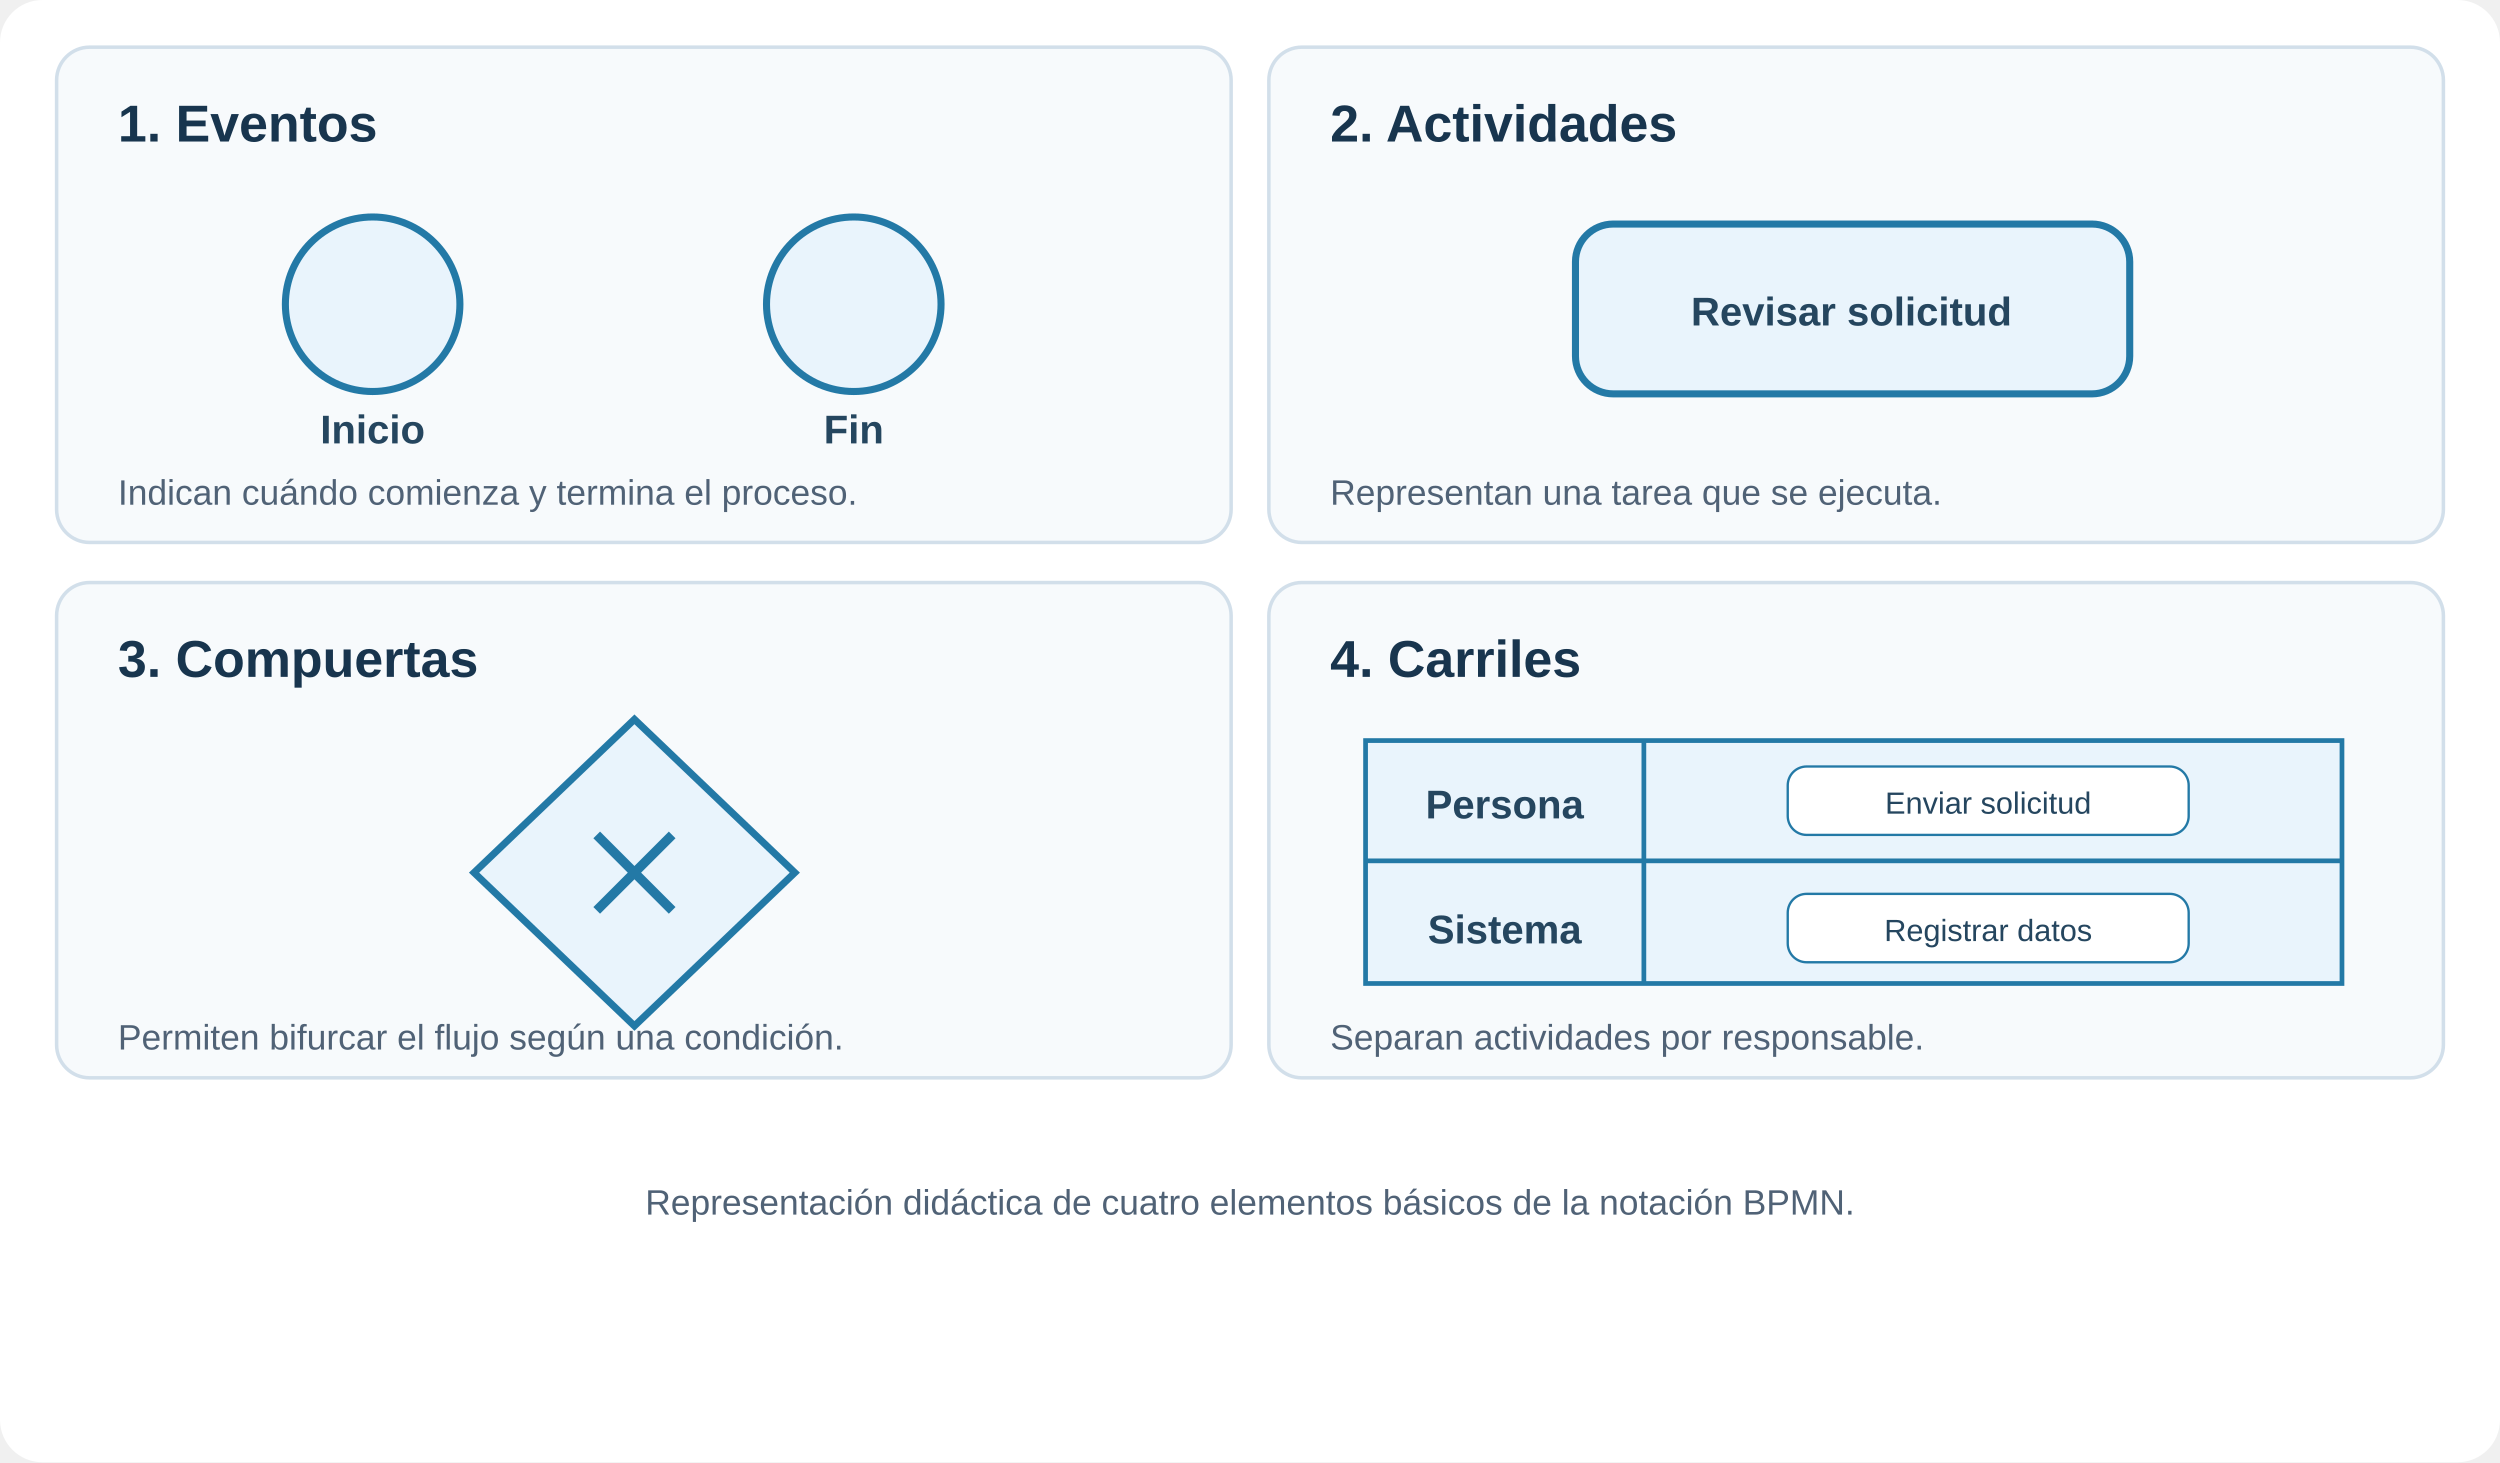
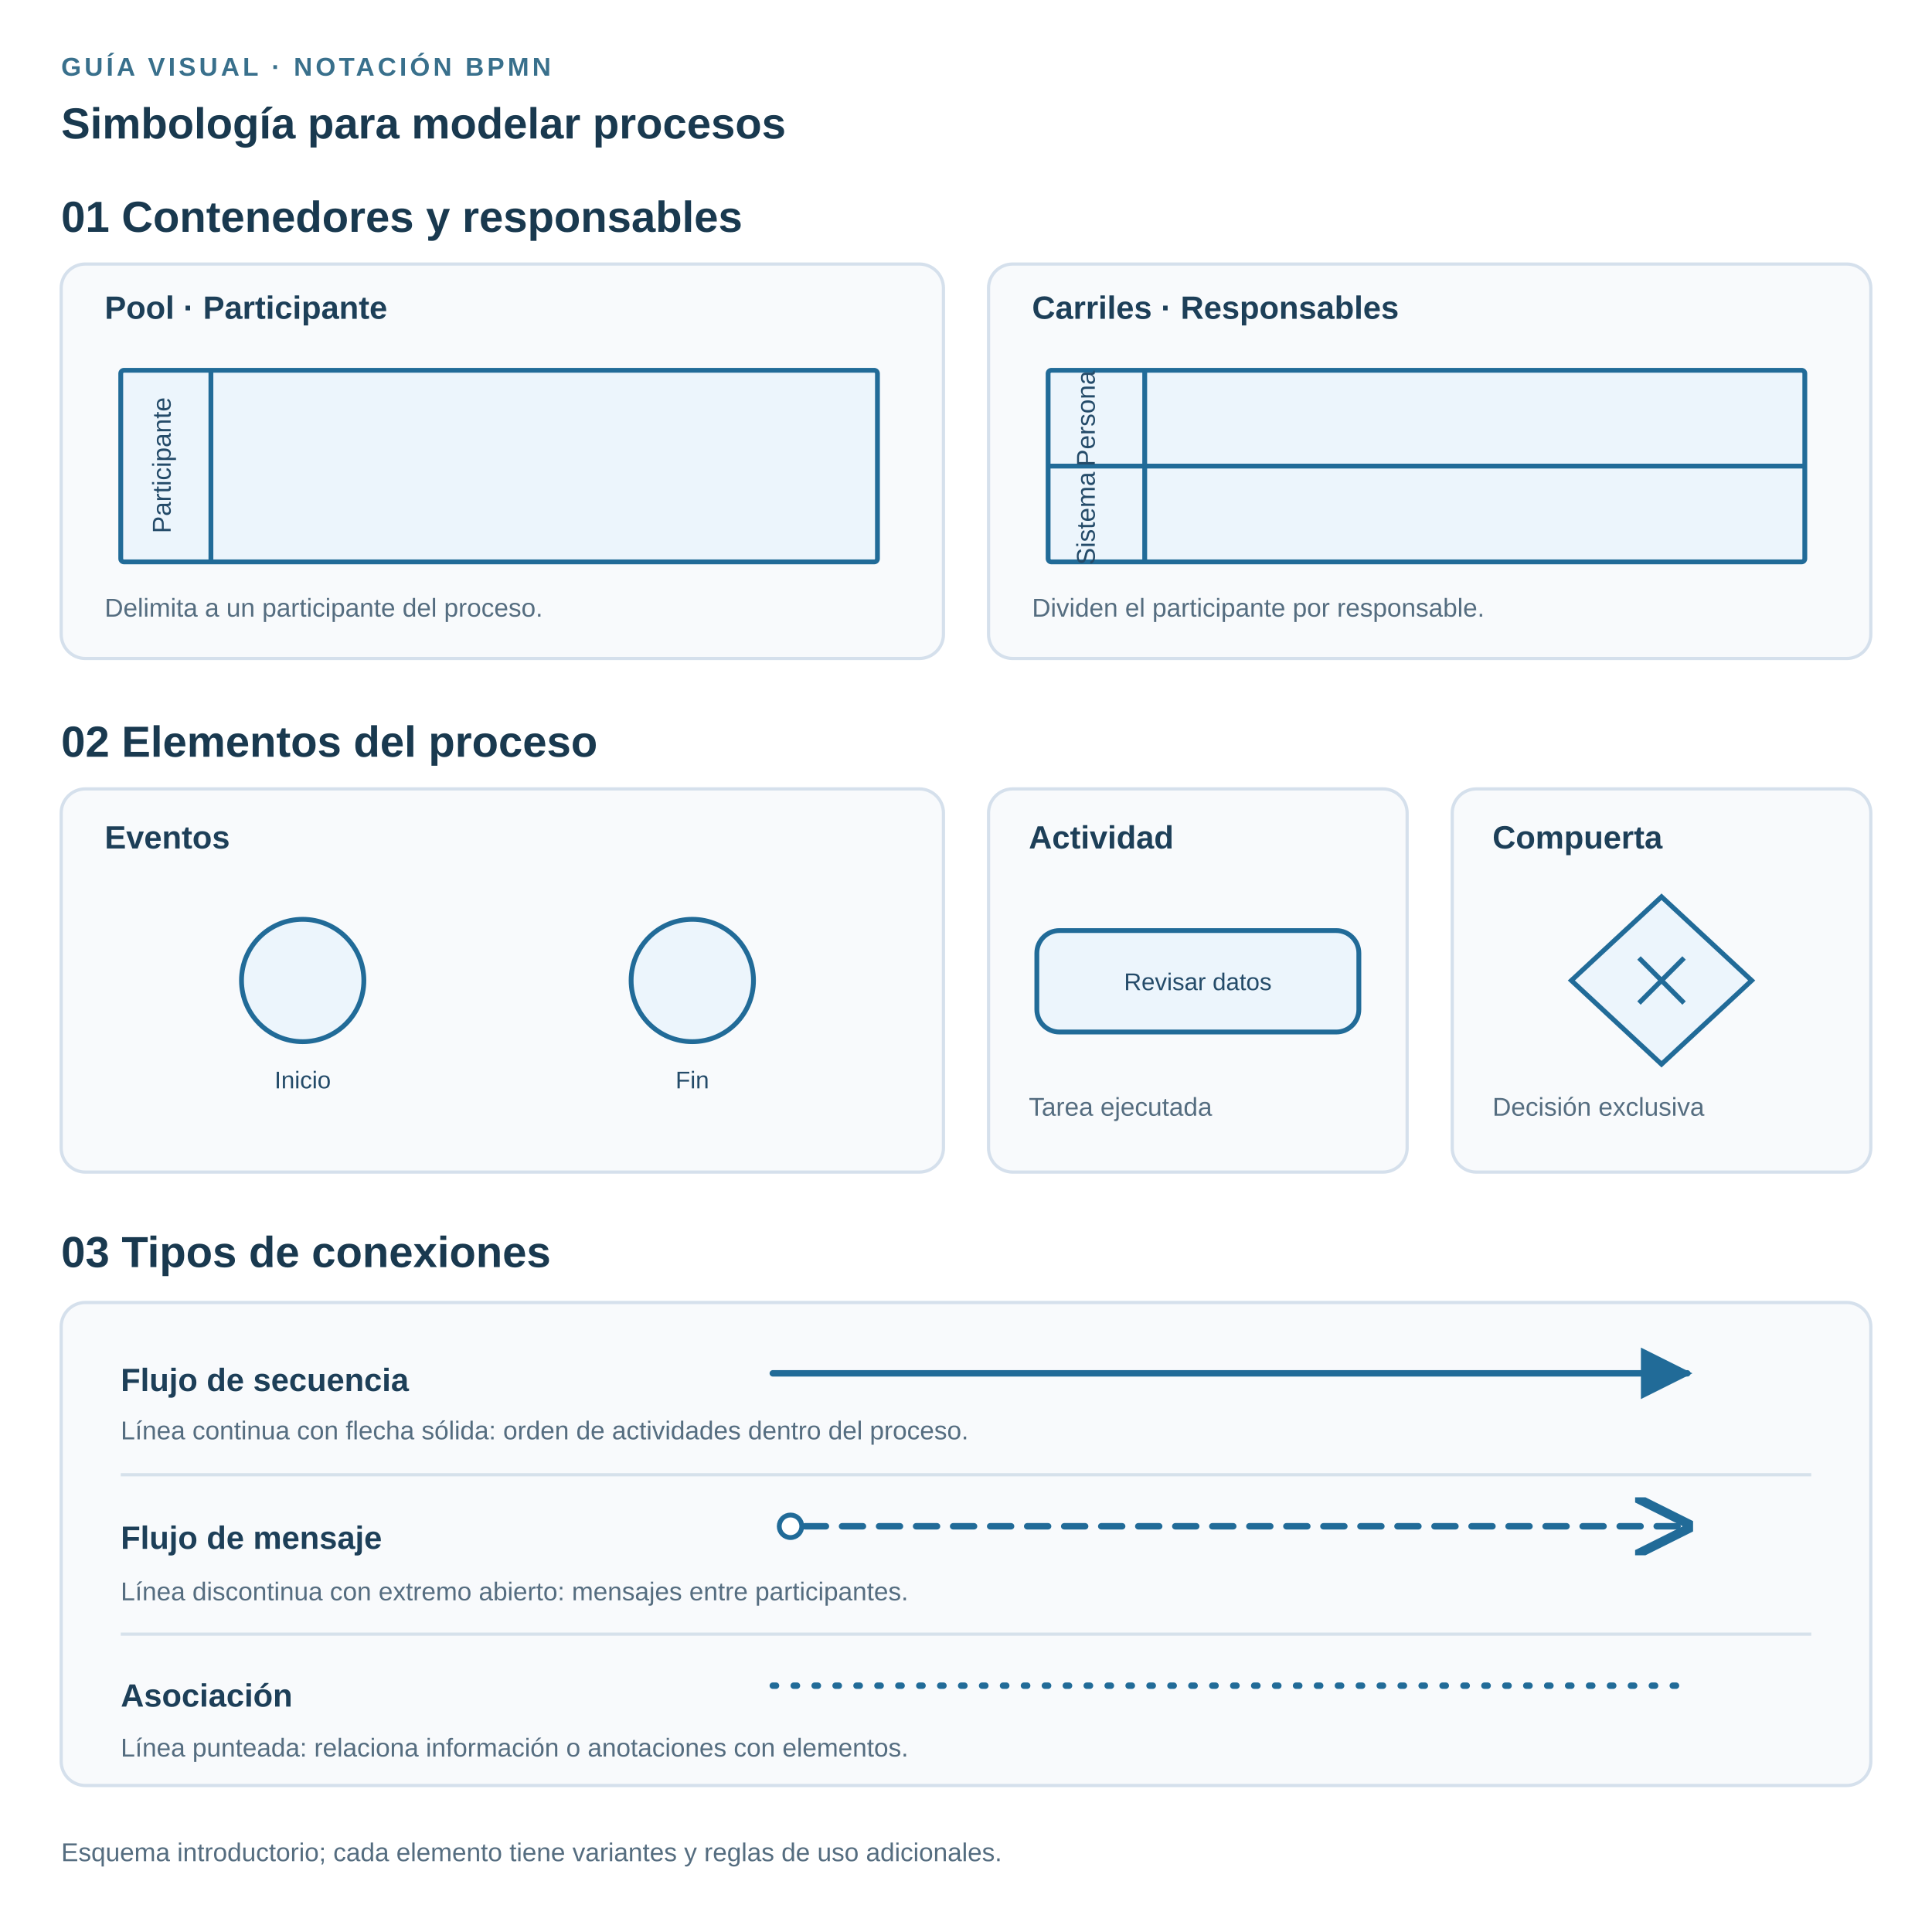
- <svg xmlns="http://www.w3.org/2000/svg" viewBox="0 0 1060 620" role="img" aria-labelledby="titulo descripcion">
-   <style>.title{font:700 22px Arial,sans-serif;fill:#18354e}.label{font:600 17px Arial,sans-serif;fill:#25465f}.detail{font:15px Arial,sans-serif;fill:#506276}.symbol{fill:#e9f4fc;stroke:#2379a6;stroke-width:3}.panel{fill:#f7fafc;stroke:#d2dfea;stroke-width:1.5}</style>
-   <rect width="1060" height="620" rx="18" fill="#fff" />
-   <g>
-     <rect class="panel" x="24" y="20" width="498" height="210" rx="14" />
-     <text class="title" x="50" y="60">1. Eventos</text>
-     <circle class="symbol" cx="158" cy="129" r="37" />
-     <circle class="symbol" cx="362" cy="129" r="37" stroke-width="6" />
-     <text class="label" x="158" y="188" text-anchor="middle">Inicio</text>
-     <text class="label" x="362" y="188" text-anchor="middle">Fin</text>
-     <text class="detail" x="50" y="214">Indican cuándo comienza y termina el proceso.</text>
-   </g>
-   <g>
-     <rect class="panel" x="538" y="20" width="498" height="210" rx="14" />
-     <text class="title" x="564" y="60">2. Actividades</text>
-     <rect class="symbol" x="668" y="95" width="235" height="72" rx="16" />
-     <text class="label" x="785" y="138" text-anchor="middle">Revisar solicitud</text>
-     <text class="detail" x="564" y="214">Representan una tarea que se ejecuta.</text>
-   </g>
-   <g>
-     <rect class="panel" x="24" y="247" width="498" height="210" rx="14" />
-     <text class="title" x="50" y="287">3. Compuertas</text>
-     <path class="symbol" d="M269 305 L337 370 L269 435 L201 370 Z" />
-     <path d="M253 354 L285 386 M285 354 L253 386" stroke="#2379a6" stroke-width="4" />
-     <text class="detail" x="50" y="445">Permiten bifurcar el flujo según una condición.</text>
-   </g>
-   <g>
-     <rect class="panel" x="538" y="247" width="498" height="210" rx="14" />
-     <text class="title" x="564" y="287">4. Carriles</text>
-     <rect x="579" y="314" width="414" height="103" fill="#e9f4fc" stroke="#2379a6" stroke-width="2" />
-     <path d="M579 365 H993 M697 314 V417" stroke="#2379a6" stroke-width="2" />
-     <text class="label" x="638" y="347" text-anchor="middle">Persona</text>
-     <text class="label" x="638" y="400" text-anchor="middle">Sistema</text>
-     <rect x="758" y="325" width="170" height="29" rx="8" fill="#fff" stroke="#2379a6" />
-     <rect x="758" y="379" width="170" height="29" rx="8" fill="#fff" stroke="#2379a6" />
-     <text x="843" y="345" text-anchor="middle" font-family="Arial" font-size="13" fill="#25465f">Enviar solicitud</text>
-     <text x="843" y="399" text-anchor="middle" font-family="Arial" font-size="13" fill="#25465f">Registrar datos</text>
-     <text class="detail" x="564" y="445">Separan actividades por responsable.</text>
-   </g>
-   <text class="detail" x="530" y="515" text-anchor="middle">Representación didáctica de cuatro elementos básicos de la notación BPMN.</text>
+ <svg xmlns="http://www.w3.org/2000/svg" viewBox="0 0 1200 1200" role="img" aria-labelledby="tt dd">
+   <defs>
+     <style>
+ .bg{fill:#ffffff}.panel{fill:#f8fafc;stroke:#d5e0ec;stroke-width:2}.sub{font:600 16px Arial,sans-serif;fill:#39708c;letter-spacing:2px}.big{font:700 27px Arial,sans-serif;fill:#19394f}.name{font:700 20px Arial,sans-serif;fill:#1d3f58}.explain{font:16px Arial,sans-serif;fill:#556d80}.fig{stroke:#216b98;stroke-width:3;fill:#ecf5fc}.fine{stroke:#216b98;stroke-width:3;fill:none}.inner{font:16px Arial,sans-serif;fill:#244b69}.marker{fill:#216b98}.line{stroke:#216b98;stroke-width:4;fill:none;stroke-linecap:round}.small{font:15px Arial,sans-serif;fill:#244b69}
+ </style>
+     <marker id="arrow-solid" viewBox="0 0 10 10" refX="9" refY="5" markerWidth="8" markerHeight="8" orient="auto">
+       <path d="M0 0 L10 5 L0 10 Z" fill="#216b98" />
+     </marker>
+     <marker id="arrow-open" viewBox="0 0 10 10" refX="9" refY="5" markerWidth="9" markerHeight="9" orient="auto">
+       <path d="M0 0 L10 5 L0 10" fill="none" stroke="#216b98" stroke-width="1.6" />
+     </marker>
+   </defs>
+   <rect class="bg" width="1200" height="1200" />
+   <text class="sub" x="38" y="47">GUÍA VISUAL · NOTACIÓN BPMN</text>
+   <text class="big" x="38" y="86">Simbología para modelar procesos</text>
+   <text class="big" x="38" y="144">01  Contenedores y responsables</text>
+   <rect class="panel" x="38" y="164" width="548" height="245" rx="15" />
+   <text class="name" x="65" y="198">Pool · Participante</text>
+   <rect class="fig" x="75" y="230" width="470" height="119" rx="2" />
+   <line class="fine" x1="131" y1="230" x2="131" y2="349" />
+   <text class="inner" x="106" y="289" text-anchor="middle" transform="rotate(-90 106 289)">Participante</text>
+   <text class="explain" x="65" y="383">Delimita a un participante del proceso.</text>
+   <rect class="panel" x="614" y="164" width="548" height="245" rx="15" />
+   <text class="name" x="641" y="198">Carriles · Responsables</text>
+   <rect class="fig" x="651" y="230" width="470" height="119" rx="2" />
+   <line class="fine" x1="711" y1="230" x2="711" y2="349" />
+   <line class="fine" x1="651" y1="289.5" x2="1121" y2="289.5" />
+   <text class="inner" x="680" y="260" text-anchor="middle" transform="rotate(-90 680 260)">Persona</text>
+   <text class="inner" x="680" y="322" text-anchor="middle" transform="rotate(-90 680 322)">Sistema</text>
+   <text class="explain" x="641" y="383">Dividen el participante por responsable.</text>
+   <text class="big" x="38" y="470">02  Elementos del proceso</text>
+   <rect class="panel" x="38" y="490" width="548" height="238" rx="15" />
+   <text class="name" x="65" y="527">Eventos</text>
+   <circle class="fig" cx="188" cy="609" r="38" />
+   <circle class="fig" cx="430" cy="609" r="38" stroke-width="7" />
+   <text class="small" x="188" y="676" text-anchor="middle">Inicio</text>
+   <text class="small" x="430" y="676" text-anchor="middle">Fin</text>
+   <rect class="panel" x="614" y="490" width="260" height="238" rx="15" />
+   <text class="name" x="639" y="527">Actividad</text>
+   <rect class="fig" x="644" y="578" width="200" height="63" rx="14" />
+   <text class="small" x="744" y="615" text-anchor="middle">Revisar datos</text>
+   <text class="explain" x="639" y="693">Tarea ejecutada</text>
+   <rect class="panel" x="902" y="490" width="260" height="238" rx="15" />
+   <text class="name" x="927" y="527">Compuerta</text>
+   <path class="fig" d="M1032 557 L1088 609 L1032 661 L976 609 Z" />
+   <path class="fine" d="M1018 595 L1046 623 M1046 595 L1018 623" />
+   <text class="explain" x="927" y="693">Decisión exclusiva</text>
+   <text class="big" x="38" y="787">03  Tipos de conexiones</text>
+   <rect class="panel" x="38" y="809" width="1124" height="300" rx="15" />
+   <text class="name" x="75" y="864">Flujo de secuencia</text>
+   <path class="line" d="M480 853 H1048" marker-end="url(#arrow-solid)" />
+   <text class="explain" x="75" y="894">Línea continua con flecha sólida: orden de actividades dentro del proceso.</text>
+   <line x1="75" y1="916" x2="1125" y2="916" stroke="#d6e1eb" stroke-width="2" />
+   <text class="name" x="75" y="962">Flujo de mensaje</text>
+   <circle cx="491" cy="948" r="7" fill="#ffffff" stroke="#216b98" stroke-width="3" />
+   <path class="line" d="M500 948 H1048" stroke-dasharray="13 10" marker-end="url(#arrow-open)" />
+   <text class="explain" x="75" y="994">Línea discontinua con extremo abierto: mensajes entre participantes.</text>
+   <line x1="75" y1="1015" x2="1125" y2="1015" stroke="#d6e1eb" stroke-width="2" />
+   <text class="name" x="75" y="1060">Asociación</text>
+   <path class="line" d="M480 1047 H1048" stroke-dasharray="2 11" stroke-width="3" />
+   <text class="explain" x="75" y="1091">Línea punteada: relaciona información o anotaciones con elementos.</text>
+   <text class="explain" x="38" y="1156">Esquema introductorio; cada elemento tiene variantes y reglas de uso adicionales.</text>
</svg>
